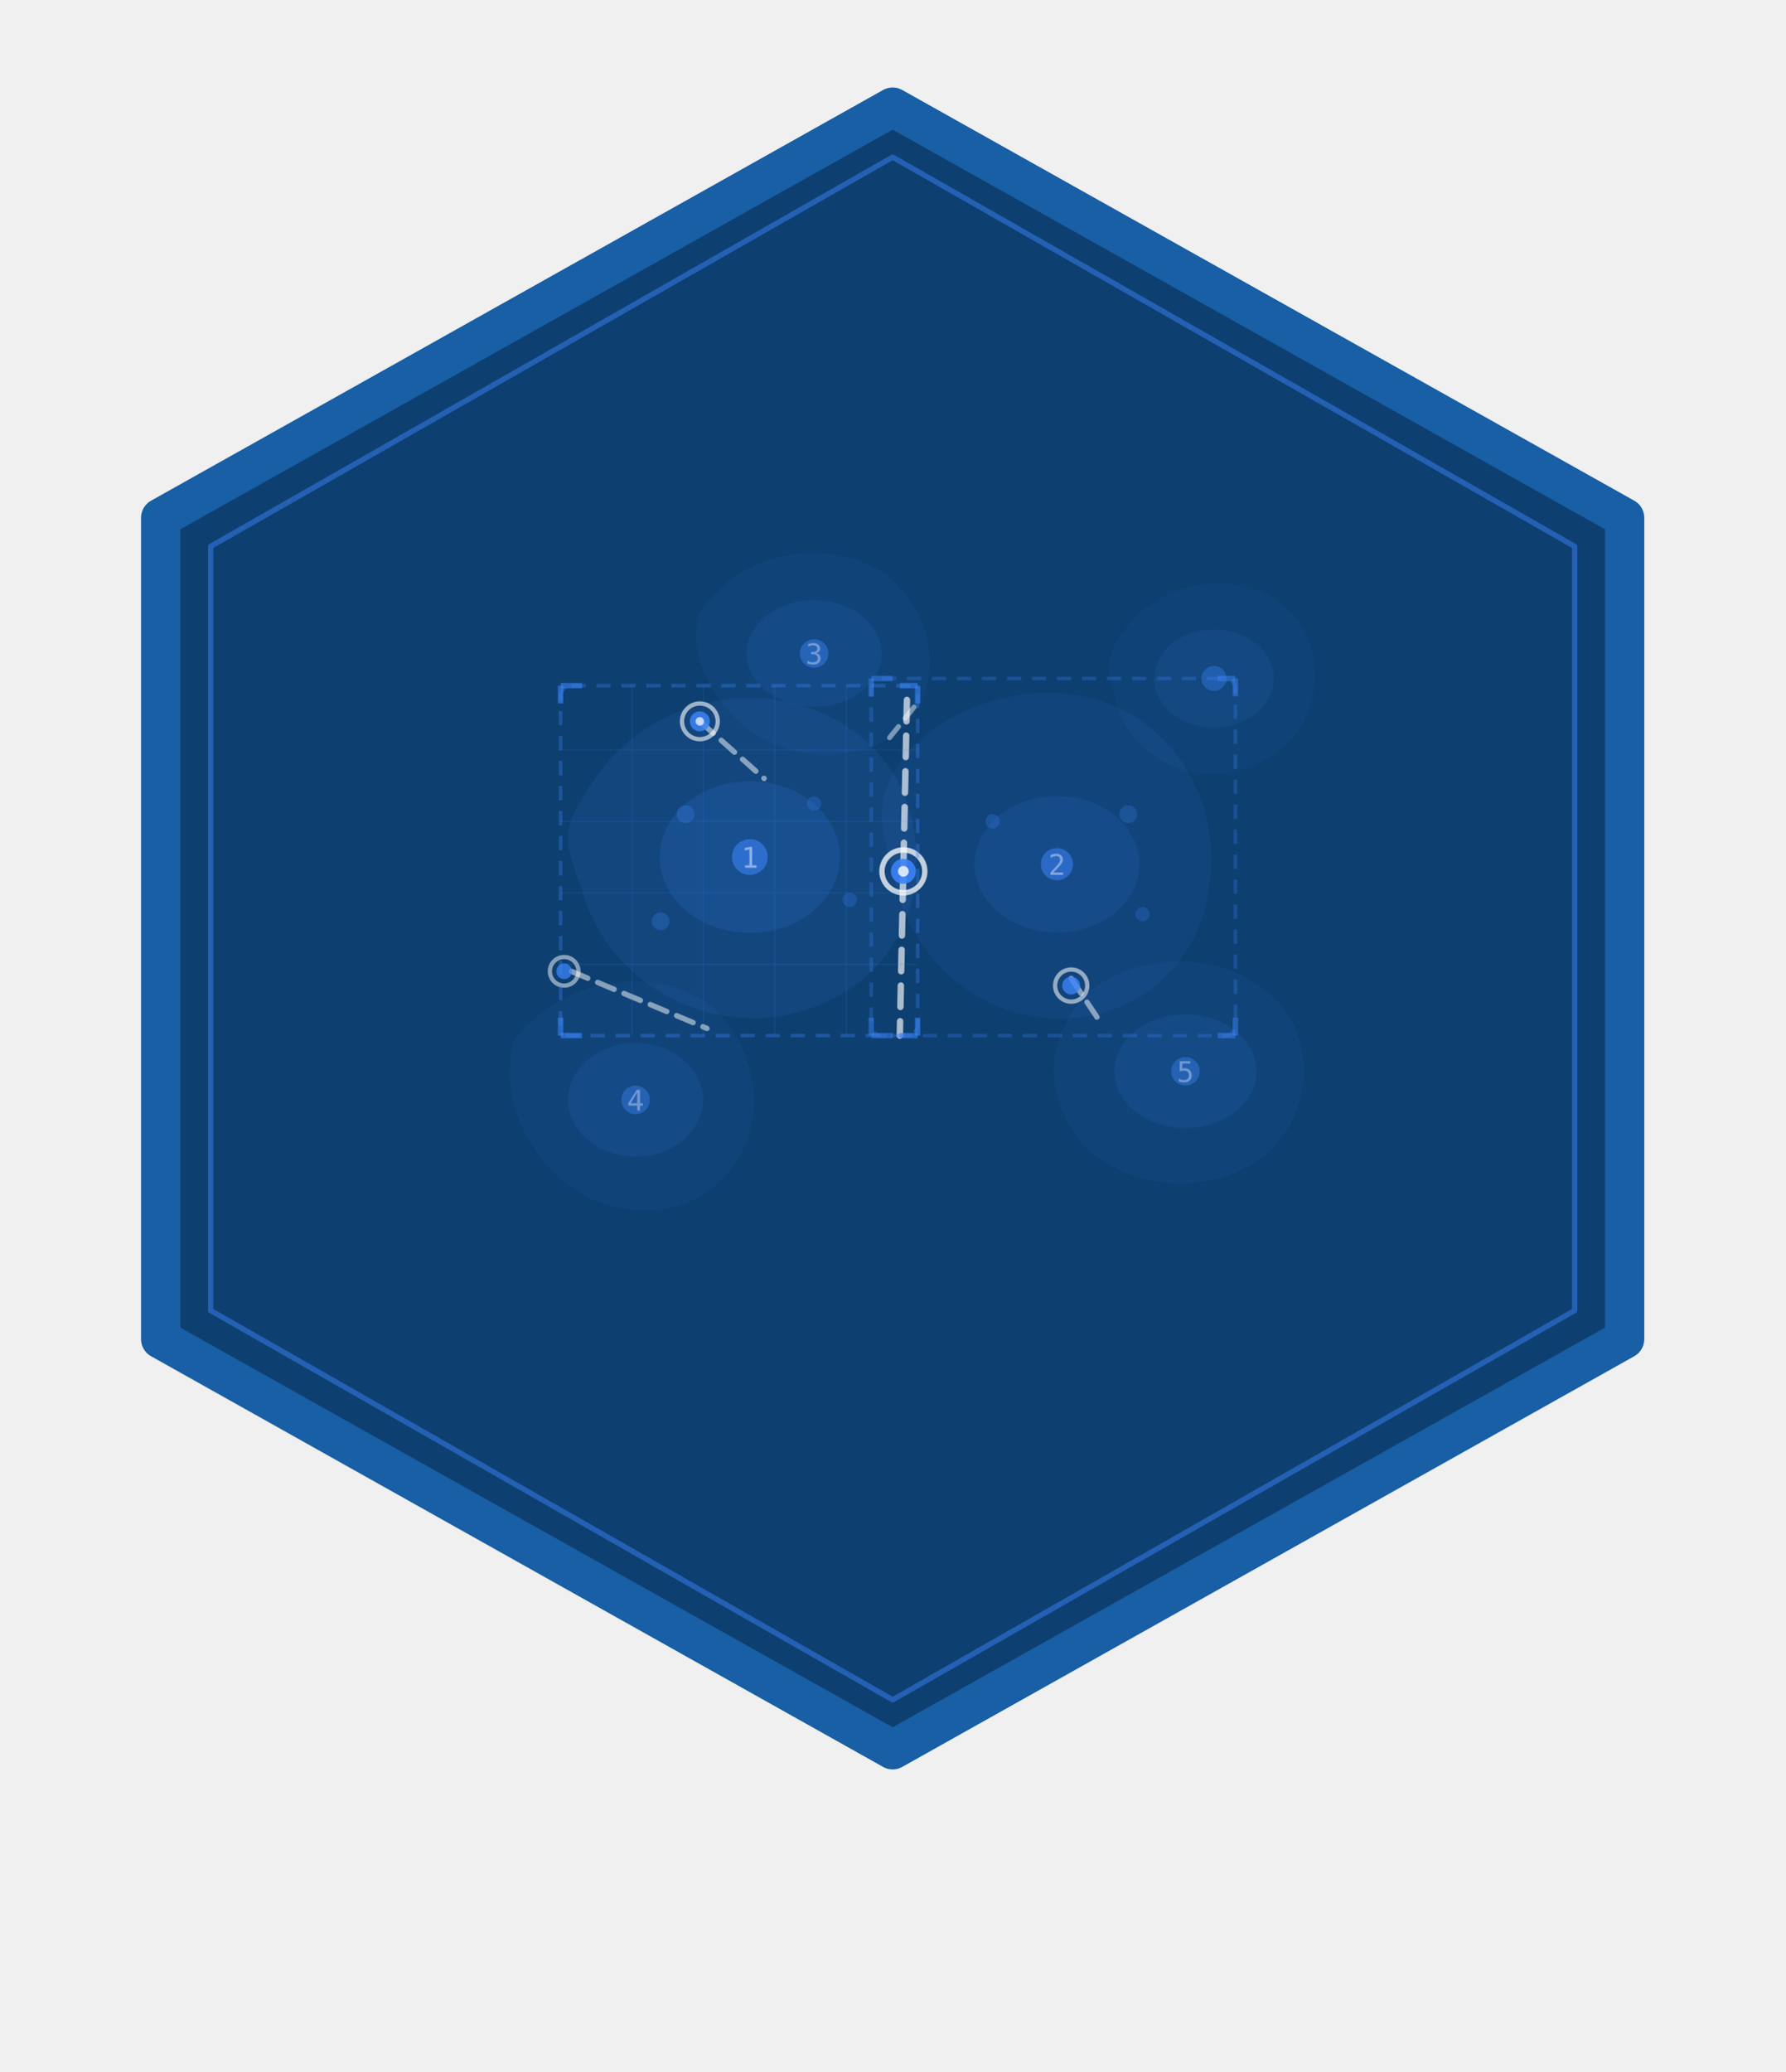
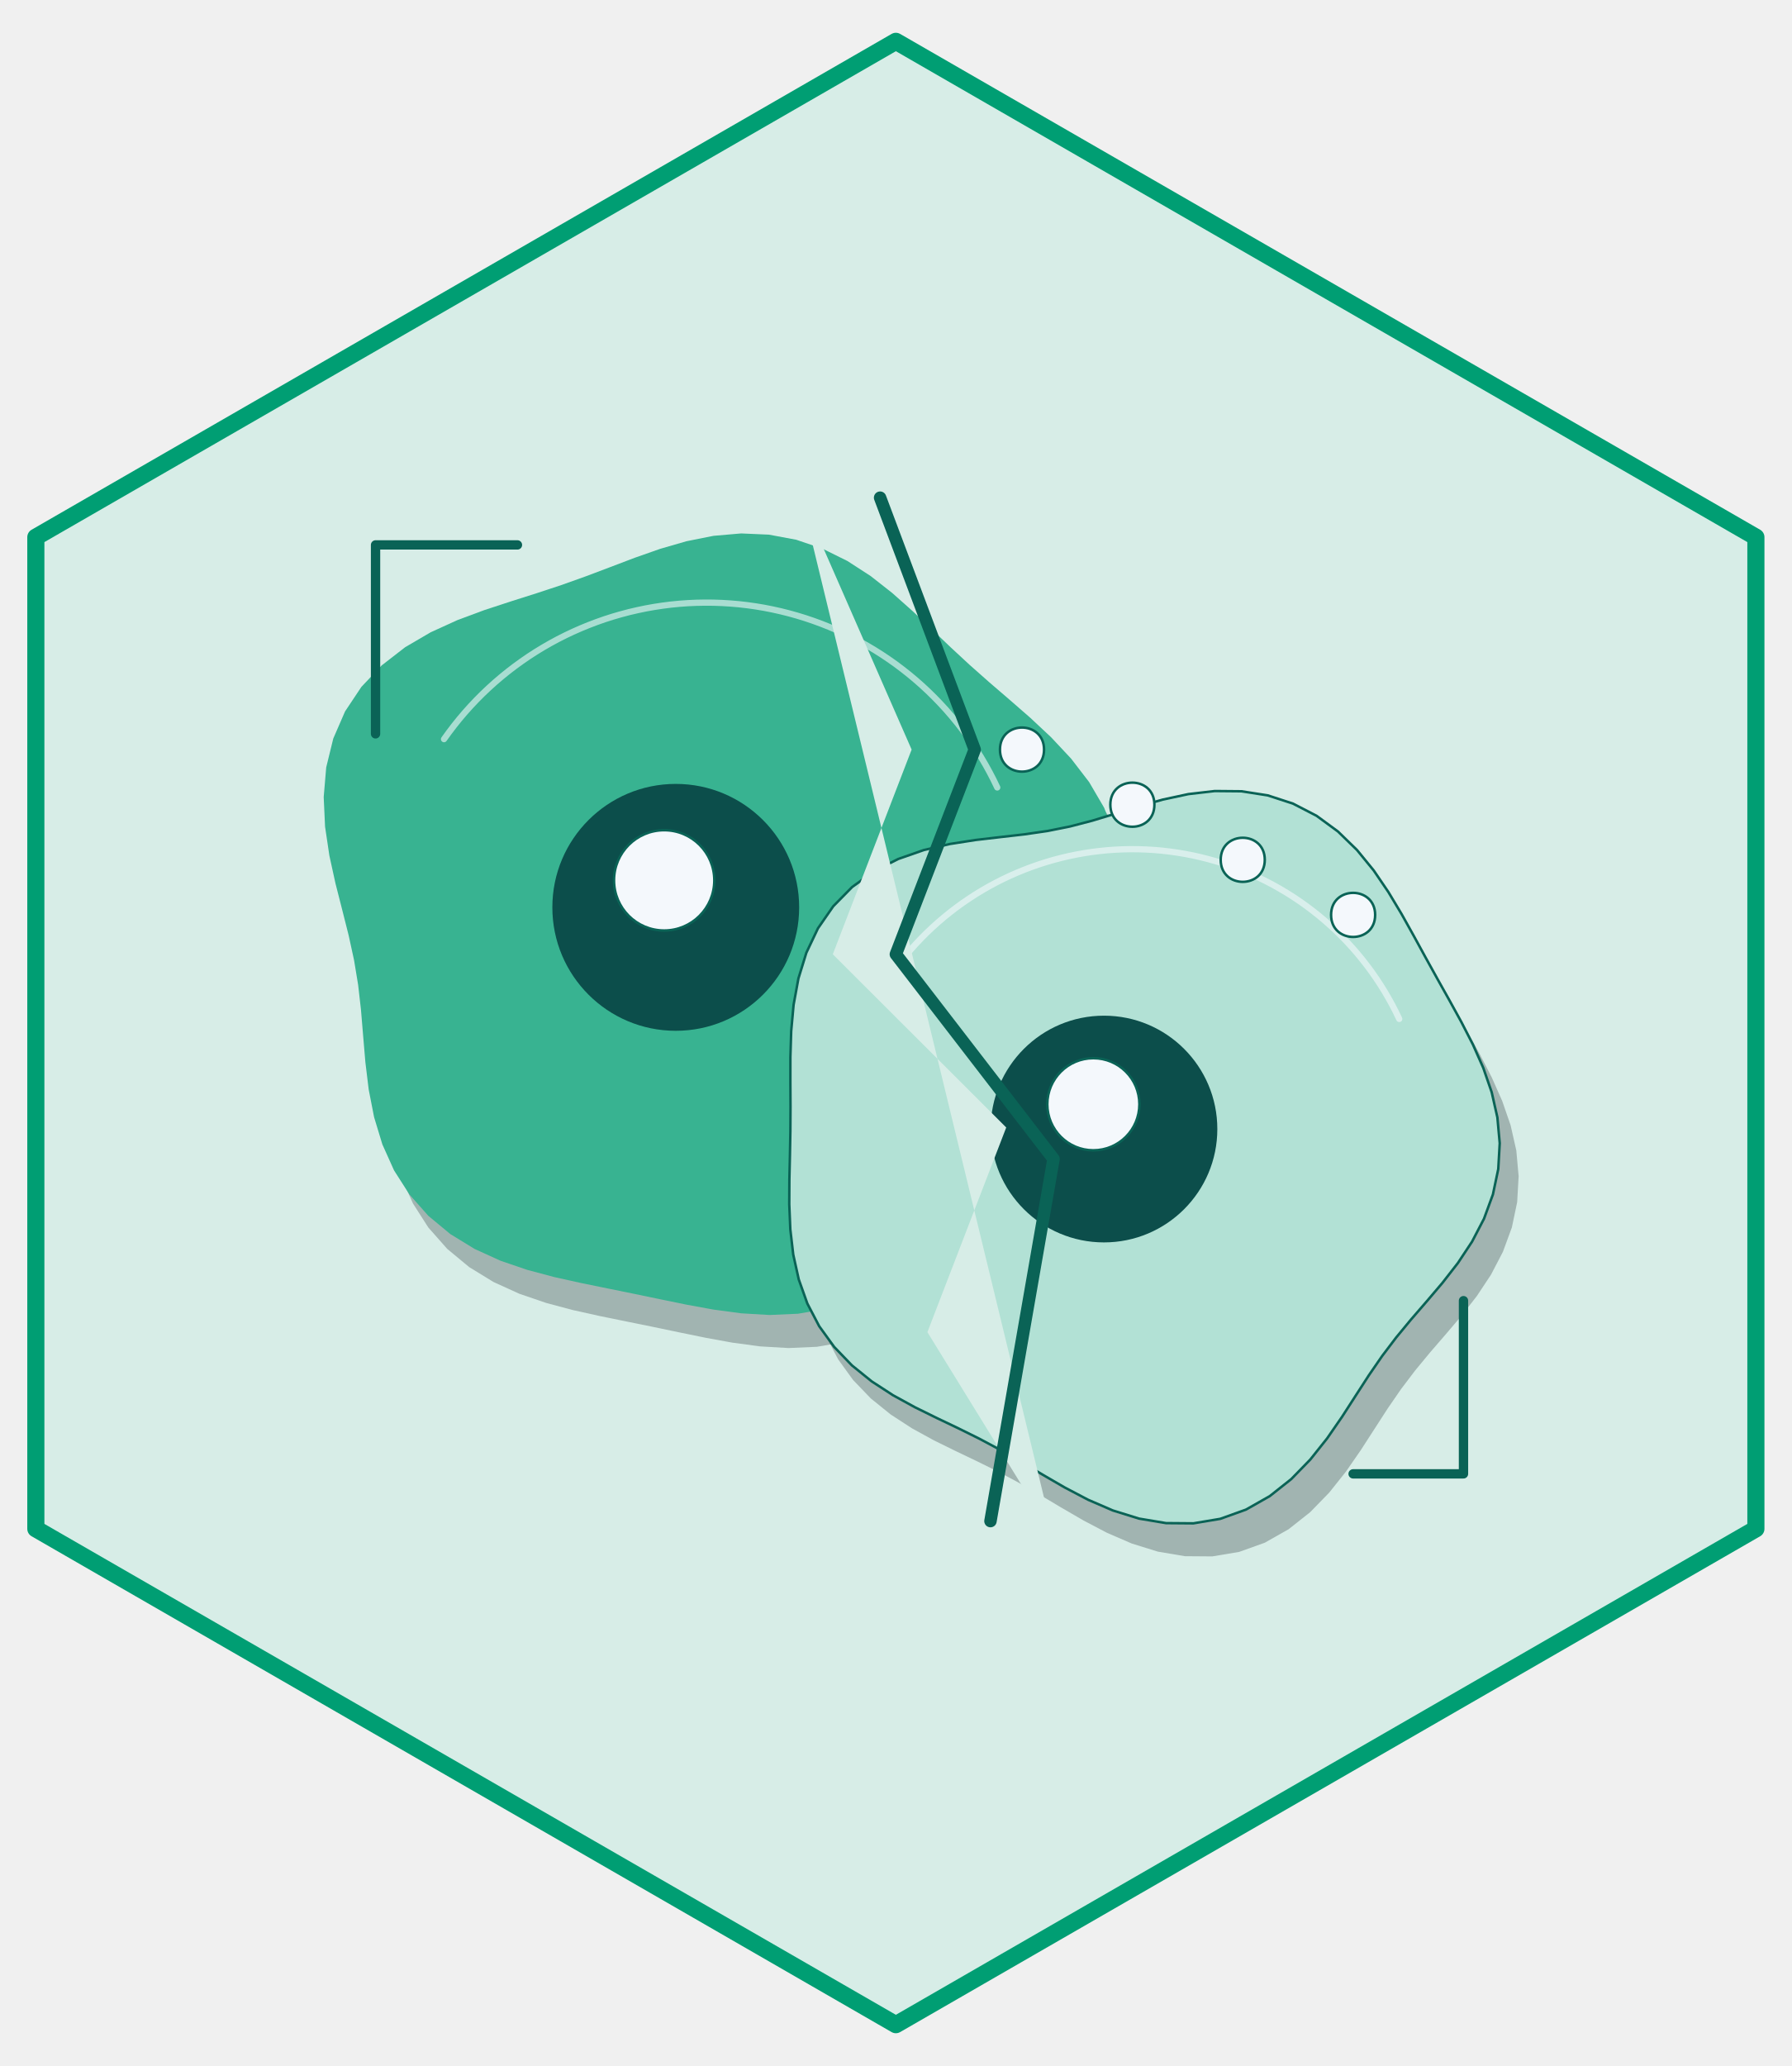
- <svg xmlns="http://www.w3.org/2000/svg" width="500" height="580" viewBox="0 0 500 580">
-   <defs>
-     <linearGradient id="bgseg" x1="0" y1="0" x2="0.5" y2="1">
-       <stop offset="0%" stop-color="#0D3F70" />
-       <stop offset="100%" stop-color="#0D3F70" />
-     </linearGradient>
-     <clipPath id="hexseg">
-       <polygon points="250,30 455,145 455,375 250,490 45,375 45,145" />
-     </clipPath>
-   </defs>
-   <polygon points="250,30 455,145 455,375 250,490 45,375 45,145" fill="url(#bgseg)" />
-   <g clip-path="url(#hexseg)">
-     <path d="M 168,218 C 182,198 208,192 228,200 C 248,208 258,226 255,248              C 252,268 236,282 214,284 C 192,285 172,272 165,252              C 159,234 157,234 168,218 Z" fill="#3B82F6" opacity="0.1" stroke="#3B82F6" stroke-width="2.2" />
-     <ellipse cx="210" cy="240" rx="24" ry="20" fill="#3B82F6" opacity="0.15" stroke="#3B82F6" stroke-width="2.5" />
-     <circle cx="210" cy="240" r="5" fill="#3B82F6" opacity="0.6" />
-     <circle cx="192" cy="228" r="2.5" fill="#3B82F6" opacity="0.3" />
-     <circle cx="228" cy="225" r="2" fill="#3B82F6" opacity="0.25" />
-     <circle cx="238" cy="252" r="2" fill="#3B82F6" opacity="0.25" />
-     <circle cx="185" cy="258" r="2.5" fill="#3B82F6" opacity="0.28" />
-     <path d="M 256,210 C 272,194 300,190 318,202 C 336,214 342,236 336,256              C 330,275 312,286 292,284 C 272,282 256,266 252,248              C 248,232 244,224 256,210 Z" fill="#3B82F6" opacity="0.08" stroke="#3B82F6" stroke-width="2" />
-     <ellipse cx="296" cy="242" rx="22" ry="18" fill="#3B82F6" opacity="0.12" stroke="#3B82F6" stroke-width="2.2" />
-     <circle cx="296" cy="242" r="4.5" fill="#3B82F6" opacity="0.55" />
-     <circle cx="278" cy="230" r="2" fill="#3B82F6" opacity="0.28" />
-     <circle cx="316" cy="228" r="2.5" fill="#3B82F6" opacity="0.25" />
-     <circle cx="320" cy="256" r="2" fill="#3B82F6" opacity="0.22" />
-     <path d="M 200,168 C 212,154 234,152 248,162 C 260,172 263,188 255,200              C 248,210 232,213 218,208 C 204,202 195,188 196,176              C 196,172 198,170 200,168 Z" fill="#3B82F6" opacity="0.07" stroke="#3B82F6" stroke-width="1.8" />
-     <ellipse cx="228" cy="183" rx="18" ry="14" fill="#3B82F6" opacity="0.1" stroke="#3B82F6" stroke-width="1.8" />
-     <circle cx="228" cy="183" r="4" fill="#3B82F6" opacity="0.45" />
-     <path d="M 148,288 C 162,274 184,272 198,282 C 210,292 214,310 206,324              C 198,338 180,342 164,334 C 150,326 142,310 144,296              C 144,292 146,290 148,288 Z" fill="#3B82F6" opacity="0.07" stroke="#3B82F6" stroke-width="1.8" />
-     <ellipse cx="178" cy="308" rx="18" ry="15" fill="#3B82F6" opacity="0.1" stroke="#3B82F6" stroke-width="1.8" />
-     <circle cx="178" cy="308" r="4" fill="#3B82F6" opacity="0.42" />
-     <path d="M 306,278 C 322,266 346,268 358,282 C 368,294 366,314 352,324              C 338,334 316,332 304,320 C 294,308 292,292 306,278 Z" fill="#3B82F6" opacity="0.07" stroke="#3B82F6" stroke-width="1.8" />
-     <ellipse cx="332" cy="300" rx="19" ry="15" fill="#3B82F6" opacity="0.1" stroke="#3B82F6" stroke-width="1.8" />
-     <circle cx="332" cy="300" r="4" fill="#3B82F6" opacity="0.42" />
-     <path d="M 320,172 C 334,160 356,162 364,176 C 372,190 366,208 350,214              C 336,220 318,212 314,198 C 310,186 310,182 320,172 Z" fill="#3B82F6" opacity="0.06" stroke="#3B82F6" stroke-width="1.6" />
-     <ellipse cx="340" cy="190" rx="16" ry="13" fill="#3B82F6" opacity="0.08" stroke="#3B82F6" stroke-width="1.5" />
-     <circle cx="340" cy="190" r="3.5" fill="#3B82F6" opacity="0.38" />
-     <line x1="254" y1="196" x2="252" y2="290" stroke="#ffffff" stroke-width="1.8" stroke-dasharray="6 4" stroke-linecap="round" opacity="0.65" />
-     <line x1="160" y1="272" x2="198" y2="288" stroke="#ffffff" stroke-width="1.5" stroke-dasharray="5 3" stroke-linecap="round" opacity="0.5" />
-     <line x1="300" y1="274" x2="308" y2="286" stroke="#ffffff" stroke-width="1.5" stroke-dasharray="5 3" stroke-linecap="round" opacity="0.5" />
-     <line x1="196" y1="202" x2="214" y2="218" stroke="#ffffff" stroke-width="1.5" stroke-dasharray="5 3" stroke-linecap="round" opacity="0.5" />
-     <line x1="256" y1="198" x2="248" y2="208" stroke="#ffffff" stroke-width="1.4" stroke-dasharray="4 3" stroke-linecap="round" opacity="0.45" />
-     <circle cx="253" cy="244" r="6" fill="none" stroke="#ffffff" stroke-width="1.5" opacity="0.75" />
-     <circle cx="253" cy="244" r="3.5" fill="#3B82F6" opacity="0.9" />
-     <circle cx="253" cy="244" r="1.5" fill="#ffffff" opacity="0.8" />
-     <circle cx="196" cy="202" r="5" fill="none" stroke="#ffffff" stroke-width="1.2" opacity="0.6" />
-     <circle cx="196" cy="202" r="2.8" fill="#3B82F6" opacity="0.85" />
-     <circle cx="196" cy="202" r="1.2" fill="#ffffff" opacity="0.7" />
-     <circle cx="300" cy="276" r="4.5" fill="none" stroke="#ffffff" stroke-width="1.2" opacity="0.55" />
-     <circle cx="300" cy="276" r="2.5" fill="#3B82F6" opacity="0.8" />
-     <circle cx="158" cy="272" r="4" fill="none" stroke="#ffffff" stroke-width="1.2" opacity="0.5" />
-     <circle cx="158" cy="272" r="2.2" fill="#3B82F6" opacity="0.75" />
-     <text font-family="monospace" font-size="8" fill="#ffffff" opacity="0.45" text-anchor="middle" x="210" y="243">1</text>
-     <text font-family="monospace" font-size="8" fill="#ffffff" opacity="0.4" text-anchor="middle" x="296" y="245">2</text>
-     <text font-family="monospace" font-size="8" fill="#ffffff" opacity="0.35" text-anchor="middle" x="228" y="186">3</text>
-     <text font-family="monospace" font-size="8" fill="#ffffff" opacity="0.35" text-anchor="middle" x="178" y="311">4</text>
-     <text font-family="monospace" font-size="8" fill="#ffffff" opacity="0.35" text-anchor="middle" x="332" y="303">5</text>
-     <rect x="157" y="192" width="100" height="98" rx="3" fill="none" stroke="#3B82F6" stroke-width="1" stroke-dasharray="4 3" opacity="0.35" />
-     <line x1="157" y1="197" x2="157" y2="192" stroke="#3B82F6" stroke-width="1.5" opacity="0.6" />
-     <line x1="157" y1="192" x2="163" y2="192" stroke="#3B82F6" stroke-width="1.5" opacity="0.6" />
-     <line x1="257" y1="192" x2="252" y2="192" stroke="#3B82F6" stroke-width="1.5" opacity="0.6" />
-     <line x1="257" y1="192" x2="257" y2="197" stroke="#3B82F6" stroke-width="1.5" opacity="0.6" />
-     <line x1="157" y1="285" x2="157" y2="290" stroke="#3B82F6" stroke-width="1.5" opacity="0.6" />
-     <line x1="157" y1="290" x2="163" y2="290" stroke="#3B82F6" stroke-width="1.5" opacity="0.6" />
-     <line x1="257" y1="285" x2="257" y2="290" stroke="#3B82F6" stroke-width="1.5" opacity="0.6" />
-     <line x1="257" y1="290" x2="252" y2="290" stroke="#3B82F6" stroke-width="1.5" opacity="0.6" />
-     <rect x="244" y="190" width="102" height="100" rx="3" fill="none" stroke="#3B82F6" stroke-width="1" stroke-dasharray="4 3" opacity="0.28" />
-     <line x1="244" y1="195" x2="244" y2="190" stroke="#3B82F6" stroke-width="1.5" opacity="0.5" />
-     <line x1="244" y1="190" x2="250" y2="190" stroke="#3B82F6" stroke-width="1.5" opacity="0.5" />
-     <line x1="346" y1="190" x2="341" y2="190" stroke="#3B82F6" stroke-width="1.5" opacity="0.5" />
-     <line x1="346" y1="190" x2="346" y2="195" stroke="#3B82F6" stroke-width="1.5" opacity="0.5" />
-     <line x1="244" y1="285" x2="244" y2="290" stroke="#3B82F6" stroke-width="1.5" opacity="0.5" />
-     <line x1="244" y1="290" x2="250" y2="290" stroke="#3B82F6" stroke-width="1.5" opacity="0.5" />
-     <line x1="346" y1="285" x2="346" y2="290" stroke="#3B82F6" stroke-width="1.5" opacity="0.5" />
-     <line x1="346" y1="290" x2="341" y2="290" stroke="#3B82F6" stroke-width="1.5" opacity="0.5" />
-     <line x1="157" y1="210" x2="257" y2="210" stroke="#3B82F6" stroke-width="0.3" opacity="0.15" />
-     <line x1="157" y1="230" x2="257" y2="230" stroke="#3B82F6" stroke-width="0.3" opacity="0.15" />
-     <line x1="157" y1="250" x2="257" y2="250" stroke="#3B82F6" stroke-width="0.3" opacity="0.15" />
-     <line x1="157" y1="270" x2="257" y2="270" stroke="#3B82F6" stroke-width="0.3" opacity="0.15" />
-     <line x1="177" y1="192" x2="177" y2="290" stroke="#3B82F6" stroke-width="0.3" opacity="0.15" />
-     <line x1="197" y1="192" x2="197" y2="290" stroke="#3B82F6" stroke-width="0.3" opacity="0.15" />
-     <line x1="217" y1="192" x2="217" y2="290" stroke="#3B82F6" stroke-width="0.3" opacity="0.15" />
-     <line x1="237" y1="192" x2="237" y2="290" stroke="#3B82F6" stroke-width="0.3" opacity="0.15" />
-   </g>
-   <polygon points="250,30 455,145 455,375 250,490 45,375 45,145" fill="none" stroke="#185FA5" stroke-width="11" stroke-linejoin="round" />
-   <polygon points="250,44 441,153 441,367 250,476 59,367 59,153" fill="none" stroke="#3B82F6" stroke-width="1.5" stroke-linejoin="round" opacity="0.5" />
+ <svg xmlns="http://www.w3.org/2000/svg" width="432pt" height="498pt" viewBox="0 0 432 498">
+   <path fill-rule="nonzero" fill="rgb(84.314%, 92.941%, 90.588%)" fill-opacity="1" stroke-width="4.125" stroke-linecap="round" stroke-linejoin="round" stroke="rgb(0%, 61.961%, 45.098%)" stroke-opacity="1" stroke-miterlimit="10" d="M 216 9.961 L 423.359 129.48 L 423.359 368.52 L 216 488.039 L 8.641 368.52 L 8.641 129.48 Z M 216 9.961 " />
+   <path fill-rule="nonzero" fill="rgb(1.176%, 3.922%, 7.059%)" fill-opacity="0.251" d="M 274.152 230.402 L 275.133 223.332 L 274.887 216.223 L 273.402 209.27 L 270.766 202.648 L 267.16 196.484 L 262.824 190.844 L 258.023 185.715 L 253.004 181.023 L 247.977 176.637 L 243.07 172.418 L 238.336 168.223 L 233.738 163.969 L 229.184 159.617 L 224.543 155.223 L 219.68 150.898 L 214.484 146.824 L 208.887 143.199 L 202.887 140.227 L 196.543 138.078 L 189.957 136.844 L 183.262 136.551 L 176.594 137.129 L 170.059 138.434 L 163.73 140.266 L 157.613 142.414 L 151.664 144.676 L 145.793 146.898 L 139.895 149 L 133.879 150.988 L 127.684 152.949 L 121.309 155.039 L 114.836 157.449 L 108.414 160.371 L 102.254 163.973 L 96.598 168.352 L 91.695 173.535 L 87.754 179.465 L 84.914 185.996 L 83.215 192.945 L 82.609 200.09 L 82.938 207.234 L 83.973 214.207 L 85.445 220.906 L 87.078 227.305 L 88.629 233.445 L 89.93 239.426 L 90.91 245.367 L 91.598 251.391 L 92.113 257.594 L 92.656 264.008 L 93.457 270.594 L 94.754 277.254 L 96.75 283.816 L 99.574 290.098 L 103.281 295.895 L 107.836 301.043 L 113.129 305.43 L 118.992 309.023 L 125.238 311.863 L 131.684 314.066 L 138.18 315.797 L 144.633 317.23 L 151.012 318.531 L 157.332 319.816 L 163.656 321.137 L 170.055 322.449 L 176.59 323.641 L 183.285 324.543 L 190.113 324.941 L 196.988 324.637 L 203.781 323.457 L 210.324 321.305 L 216.457 318.16 L 222.039 314.098 L 226.977 309.273 L 231.258 303.895 L 234.941 298.199 L 238.16 292.414 L 241.102 286.715 L 243.965 281.215 L 246.945 275.949 L 250.184 270.871 L 253.738 265.871 L 257.574 260.797 L 261.57 255.496 L 265.5 249.844 L 269.098 243.766 L 272.074 237.262 Z M 274.152 230.402 " />
+   <path fill-rule="nonzero" fill="rgb(21.961%, 70.196%, 56.863%)" fill-opacity="1" d="M 269.594 222.434 L 270.57 215.359 L 270.324 208.25 L 268.84 201.297 L 266.203 194.676 L 262.598 188.516 L 258.262 182.875 L 253.461 177.746 L 248.445 173.051 L 243.418 168.668 L 238.508 164.445 L 233.773 160.254 L 229.176 155.996 L 224.621 151.648 L 219.98 147.254 L 215.117 142.93 L 209.922 138.852 L 204.324 135.227 L 198.324 132.258 L 191.98 130.105 L 185.395 128.875 L 178.699 128.582 L 172.031 129.16 L 165.5 130.465 L 159.168 132.297 L 153.051 134.445 L 147.102 136.707 L 141.23 138.926 L 135.336 141.027 L 129.316 143.016 L 123.121 144.98 L 116.746 147.07 L 110.273 149.477 L 103.852 152.402 L 97.691 156 L 92.039 160.383 L 87.137 165.566 L 83.191 171.492 L 80.352 178.027 L 78.652 184.973 L 78.047 192.121 L 78.375 199.266 L 79.414 206.234 L 80.883 212.938 L 82.516 219.336 L 84.066 225.477 L 85.367 231.453 L 86.348 237.395 L 87.035 243.422 L 87.551 249.625 L 88.094 256.035 L 88.895 262.625 L 90.195 269.281 L 92.188 275.848 L 95.012 282.129 L 98.719 287.926 L 103.273 293.07 L 108.566 297.461 L 114.43 301.051 L 120.676 303.895 L 127.121 306.098 L 133.617 307.828 L 140.07 309.258 L 146.449 310.562 L 152.77 311.848 L 159.094 313.164 L 165.496 314.477 L 172.031 315.672 L 178.723 316.57 L 185.551 316.973 L 192.426 316.668 L 199.219 315.488 L 205.766 313.336 L 211.898 310.191 L 217.477 306.129 L 222.414 301.305 L 226.695 295.926 L 230.379 290.23 L 233.598 284.441 L 236.539 278.742 L 239.402 273.246 L 242.383 267.98 L 245.621 262.902 L 249.176 257.902 L 253.016 252.824 L 257.008 247.523 L 260.938 241.871 L 264.535 235.793 L 267.512 229.289 Z M 269.594 222.434 " />
+   <path fill="none" stroke-width="1.5" stroke-linecap="round" stroke-linejoin="round" stroke="rgb(95.686%, 97.255%, 98.824%)" stroke-opacity="0.6" stroke-miterlimit="10" d="M 240.445 189.816 L 239.555 187.973 L 238.613 186.156 L 237.625 184.363 L 236.59 182.598 L 235.512 180.859 L 234.383 179.148 L 233.211 177.469 L 231.996 175.824 L 230.738 174.211 L 229.434 172.629 L 228.094 171.082 L 226.707 169.574 L 225.285 168.102 L 223.824 166.668 L 222.324 165.273 L 220.789 163.918 L 219.215 162.605 L 217.609 161.336 L 215.973 160.105 L 214.301 158.922 L 212.598 157.781 L 210.867 156.688 L 209.109 155.641 L 207.32 154.637 L 205.508 153.684 L 203.668 152.777 L 201.809 151.922 L 199.926 151.113 L 198.02 150.359 L 196.098 149.652 L 194.156 148.996 L 192.199 148.395 L 190.223 147.844 L 188.238 147.344 L 186.234 146.898 L 184.227 146.504 L 182.203 146.164 L 180.176 145.879 L 178.137 145.645 L 176.098 145.469 L 174.051 145.344 L 172.004 145.273 L 169.953 145.258 L 167.906 145.297 L 165.859 145.387 L 163.812 145.535 L 161.773 145.734 L 159.742 145.992 L 157.715 146.301 L 155.699 146.66 L 153.691 147.078 L 151.695 147.543 L 149.715 148.066 L 147.746 148.637 L 145.793 149.262 L 143.859 149.941 L 141.945 150.668 L 140.051 151.445 L 138.176 152.273 L 136.324 153.148 L 134.496 154.074 L 132.695 155.047 L 130.918 156.07 L 129.168 157.137 L 127.449 158.25 L 125.762 159.41 L 124.102 160.613 L 122.477 161.859 L 120.887 163.148 L 119.328 164.48 L 117.809 165.852 L 116.324 167.262 L 114.879 168.711 L 113.473 170.199 L 112.105 171.723 L 110.777 173.285 L 109.496 174.879 L 108.254 176.508 L 107.055 178.168 " />
+   <path fill-rule="nonzero" fill="rgb(4.706%, 30.588%, 29.412%)" fill-opacity="1" d="M 192.684 218.715 C 192.684 235.148 179.363 248.469 162.93 248.469 C 146.496 248.469 133.176 235.148 133.176 218.715 C 133.176 202.281 146.496 188.957 162.93 188.957 C 179.363 188.957 192.684 202.281 192.684 218.715 " />
+   <path fill-rule="nonzero" fill="rgb(95.686%, 97.255%, 98.824%)" fill-opacity="1" stroke-width="0.6" stroke-linecap="round" stroke-linejoin="round" stroke="rgb(3.922%, 38.824%, 33.725%)" stroke-opacity="1" stroke-miterlimit="10" d="M 172.223 212.203 C 172.223 218.879 166.812 224.293 160.137 224.293 C 153.461 224.293 148.047 218.879 148.047 212.203 C 148.047 205.527 153.461 200.117 160.137 200.117 C 166.812 200.117 172.223 205.527 172.223 212.203 " />
+   <path fill-rule="nonzero" fill="rgb(1.176%, 3.922%, 7.059%)" fill-opacity="0.251" d="M 366.152 283.535 L 365.594 277.324 L 364.219 271.242 L 362.191 265.375 L 359.695 259.754 L 356.926 254.355 L 354.043 249.121 L 351.156 243.965 L 348.301 238.805 L 345.441 233.582 L 342.492 228.293 L 339.312 222.992 L 335.77 217.789 L 331.742 212.859 L 327.156 208.402 L 321.996 204.617 L 316.312 201.676 L 310.223 199.695 L 303.875 198.703 L 297.445 198.648 L 291.09 199.383 L 284.926 200.707 L 279.02 202.375 L 273.371 204.141 L 267.914 205.789 L 262.551 207.188 L 257.148 208.27 L 251.594 209.082 L 245.816 209.742 L 239.789 210.441 L 233.578 211.41 L 227.297 212.875 L 221.137 215.02 L 215.305 217.977 L 210.02 221.789 L 205.465 226.414 L 201.773 231.746 L 198.984 237.613 L 197.066 243.82 L 195.902 250.18 L 195.324 256.531 L 195.133 262.773 L 195.129 268.855 L 195.16 274.789 L 195.129 280.629 L 195.02 286.449 L 194.887 292.312 L 194.859 298.266 L 195.113 304.305 L 195.82 310.379 L 197.152 316.383 L 199.223 322.188 L 202.078 327.652 L 205.691 332.648 L 209.969 337.094 L 214.754 340.957 L 219.875 344.285 L 225.152 347.18 L 230.441 349.781 L 235.648 352.27 L 240.742 354.789 L 245.758 357.469 L 250.773 360.352 L 255.898 363.402 L 261.246 366.508 L 266.898 369.473 L 272.887 372.062 L 279.188 374.02 L 285.703 375.113 L 292.289 375.164 L 298.77 374.078 L 304.957 371.863 L 310.699 368.609 L 315.891 364.504 L 320.488 359.781 L 324.535 354.699 L 328.129 349.5 L 331.434 344.383 L 334.609 339.469 L 337.824 334.809 L 341.195 330.363 L 344.77 326.035 L 348.523 321.695 L 352.352 317.191 L 356.078 312.406 L 359.488 307.262 L 362.367 301.734 L 364.52 295.875 L 365.801 289.766 Z M 366.152 283.535 " />
+   <path fill-rule="nonzero" fill="rgb(69.804%, 88.235%, 83.529%)" fill-opacity="1" stroke-width="0.6" stroke-linecap="round" stroke-linejoin="round" stroke="rgb(3.922%, 38.824%, 33.725%)" stroke-opacity="1" stroke-miterlimit="10" d="M 361.594 275.566 L 361.031 269.355 L 359.656 263.273 L 357.629 257.406 L 355.133 251.785 L 352.363 246.387 L 349.484 241.152 L 346.594 235.996 L 343.738 230.836 L 340.883 225.613 L 337.93 220.324 L 334.75 215.02 L 331.211 209.82 L 327.184 204.891 L 322.594 200.43 L 317.434 196.645 L 311.75 193.707 L 305.66 191.723 L 299.312 190.734 L 292.883 190.676 L 286.527 191.414 L 280.363 192.738 L 274.461 194.406 L 268.809 196.168 L 263.355 197.82 L 257.988 199.219 L 252.586 200.301 L 247.031 201.109 L 241.254 201.77 L 235.23 202.473 L 229.016 203.441 L 222.734 204.902 L 216.574 207.051 L 210.742 210.004 L 205.457 213.816 L 200.906 218.445 L 197.211 223.777 L 194.422 229.645 L 192.504 235.852 L 191.34 242.211 L 190.762 248.562 L 190.57 254.805 L 190.566 260.887 L 190.598 266.82 L 190.566 272.66 L 190.457 278.477 L 190.324 284.344 L 190.297 290.297 L 190.551 296.336 L 191.258 302.41 L 192.59 308.414 L 194.66 314.219 L 197.516 319.684 L 201.133 324.68 L 205.406 329.121 L 210.191 332.988 L 215.312 336.316 L 220.59 339.207 L 225.879 341.812 L 231.086 344.297 L 236.18 346.82 L 241.195 349.5 L 246.211 352.379 L 251.336 355.434 L 256.684 358.535 L 262.336 361.504 L 268.324 364.094 L 274.625 366.051 L 281.141 367.141 L 287.727 367.195 L 294.207 366.109 L 300.395 363.891 L 306.137 360.641 L 311.328 356.531 L 315.926 351.809 L 319.973 346.727 L 323.57 341.527 L 326.871 336.41 L 330.047 331.5 L 333.262 326.836 L 336.633 322.391 L 340.207 318.066 L 343.965 313.723 L 347.789 309.223 L 351.516 304.438 L 354.926 299.289 L 357.805 293.766 L 359.957 287.902 L 361.242 281.793 Z M 361.594 275.566 " />
+   <path fill="none" stroke-width="1.5" stroke-linecap="round" stroke-linejoin="round" stroke="rgb(95.686%, 97.255%, 98.824%)" stroke-opacity="0.6" stroke-miterlimit="10" d="M 337.367 245.613 L 336.551 243.922 L 335.688 242.25 L 334.781 240.605 L 333.828 238.98 L 332.836 237.387 L 331.801 235.816 L 330.727 234.273 L 329.609 232.762 L 328.453 231.281 L 327.258 229.828 L 326.023 228.41 L 324.754 227.023 L 323.445 225.672 L 322.105 224.355 L 320.727 223.074 L 319.316 221.828 L 317.871 220.625 L 316.398 219.457 L 314.895 218.328 L 313.359 217.238 L 311.797 216.191 L 310.207 215.188 L 308.59 214.227 L 306.949 213.305 L 305.281 212.43 L 303.594 211.598 L 301.887 210.812 L 300.156 210.07 L 298.406 209.375 L 296.641 208.727 L 294.859 208.125 L 293.059 207.57 L 291.246 207.066 L 289.422 206.605 L 287.586 206.195 L 285.738 205.836 L 283.883 205.523 L 282.02 205.262 L 280.148 205.047 L 278.273 204.883 L 276.395 204.77 L 274.516 204.707 L 272.633 204.691 L 270.75 204.727 L 268.871 204.812 L 266.992 204.945 L 265.121 205.133 L 263.254 205.363 L 261.391 205.648 L 259.539 205.98 L 257.695 206.363 L 255.863 206.793 L 254.043 207.27 L 252.238 207.797 L 250.445 208.371 L 248.668 208.992 L 246.91 209.66 L 245.168 210.375 L 243.449 211.133 L 241.746 211.938 L 240.07 212.789 L 238.414 213.684 L 236.781 214.621 L 235.176 215.602 L 233.598 216.625 L 232.047 217.688 L 230.523 218.793 L 229.031 219.938 L 227.57 221.121 L 226.141 222.344 L 224.742 223.602 L 223.379 224.898 L 222.051 226.23 L 220.762 227.598 L 219.504 228.996 L 218.289 230.43 L 217.109 231.895 L 215.969 233.391 L 214.867 234.914 " />
+   <path fill-rule="nonzero" fill="rgb(4.706%, 30.588%, 29.412%)" fill-opacity="1" d="M 293.508 272.152 C 293.508 287.242 281.273 299.477 266.18 299.477 C 251.09 299.477 238.855 287.242 238.855 272.152 C 238.855 257.059 251.09 244.824 266.18 244.824 C 281.273 244.824 293.508 257.059 293.508 272.152 " />
+   <path fill-rule="nonzero" fill="rgb(95.686%, 97.255%, 98.824%)" fill-opacity="1" stroke-width="0.6" stroke-linecap="round" stroke-linejoin="round" stroke="rgb(3.922%, 38.824%, 33.725%)" stroke-opacity="1" stroke-miterlimit="10" d="M 274.715 266.172 C 274.715 272.305 269.746 277.273 263.613 277.273 C 257.484 277.273 252.516 272.305 252.516 266.172 C 252.516 260.043 257.484 255.074 263.613 255.074 C 269.746 255.074 274.715 260.043 274.715 266.172 " />
+   <path fill-rule="nonzero" fill="rgb(84.314%, 92.941%, 90.588%)" fill-opacity="1" d="M 193.191 119.961 L 219.801 180.684 L 200.793 230.023 L 242.609 271.773 L 223.602 321.109 L 254.016 370.449 Z M 193.191 119.961 " />
+   <path fill="none" stroke-width="3" stroke-linecap="round" stroke-linejoin="round" stroke="rgb(3.922%, 38.824%, 33.725%)" stroke-opacity="1" stroke-miterlimit="10" d="M 212.199 119.961 L 235.008 180.684 L 216 230.023 L 254.016 279.363 L 238.809 366.652 " />
+   <path fill="none" stroke-width="2.25" stroke-linecap="round" stroke-linejoin="round" stroke="rgb(3.922%, 38.824%, 33.725%)" stroke-opacity="1" stroke-miterlimit="10" d="M 90.547 176.891 L 90.547 131.348 L 124.762 131.348 " />
+   <path fill="none" stroke-width="2.25" stroke-linecap="round" stroke-linejoin="round" stroke="rgb(3.922%, 38.824%, 33.725%)" stroke-opacity="1" stroke-miterlimit="10" d="M 326.246 355.266 L 352.859 355.266 L 352.859 313.52 " />
+   <path fill-rule="nonzero" fill="rgb(95.686%, 97.255%, 98.824%)" fill-opacity="1" stroke-width="0.6" stroke-linecap="round" stroke-linejoin="round" stroke="rgb(3.922%, 38.824%, 33.725%)" stroke-opacity="1" stroke-miterlimit="10" d="M 251.727 180.684 C 251.727 187.77 241.098 187.77 241.098 180.684 C 241.098 173.602 251.727 173.602 251.727 180.684 " />
+   <path fill-rule="nonzero" fill="rgb(95.686%, 97.255%, 98.824%)" fill-opacity="1" stroke-width="0.6" stroke-linecap="round" stroke-linejoin="round" stroke="rgb(3.922%, 38.824%, 33.725%)" stroke-opacity="1" stroke-miterlimit="10" d="M 278.336 193.969 C 278.336 201.055 267.711 201.055 267.711 193.969 C 267.711 186.883 278.336 186.883 278.336 193.969 " />
+   <path fill-rule="nonzero" fill="rgb(95.686%, 97.255%, 98.824%)" fill-opacity="1" stroke-width="0.6" stroke-linecap="round" stroke-linejoin="round" stroke="rgb(3.922%, 38.824%, 33.725%)" stroke-opacity="1" stroke-miterlimit="10" d="M 304.949 207.254 C 304.949 214.336 294.32 214.336 294.32 207.254 C 294.32 200.168 304.949 200.168 304.949 207.254 " />
+   <path fill-rule="nonzero" fill="rgb(95.686%, 97.255%, 98.824%)" fill-opacity="1" stroke-width="0.6" stroke-linecap="round" stroke-linejoin="round" stroke="rgb(3.922%, 38.824%, 33.725%)" stroke-opacity="1" stroke-miterlimit="10" d="M 331.559 220.535 C 331.559 227.621 320.934 227.621 320.934 220.535 C 320.934 213.449 331.559 213.449 331.559 220.535 " />
</svg>
